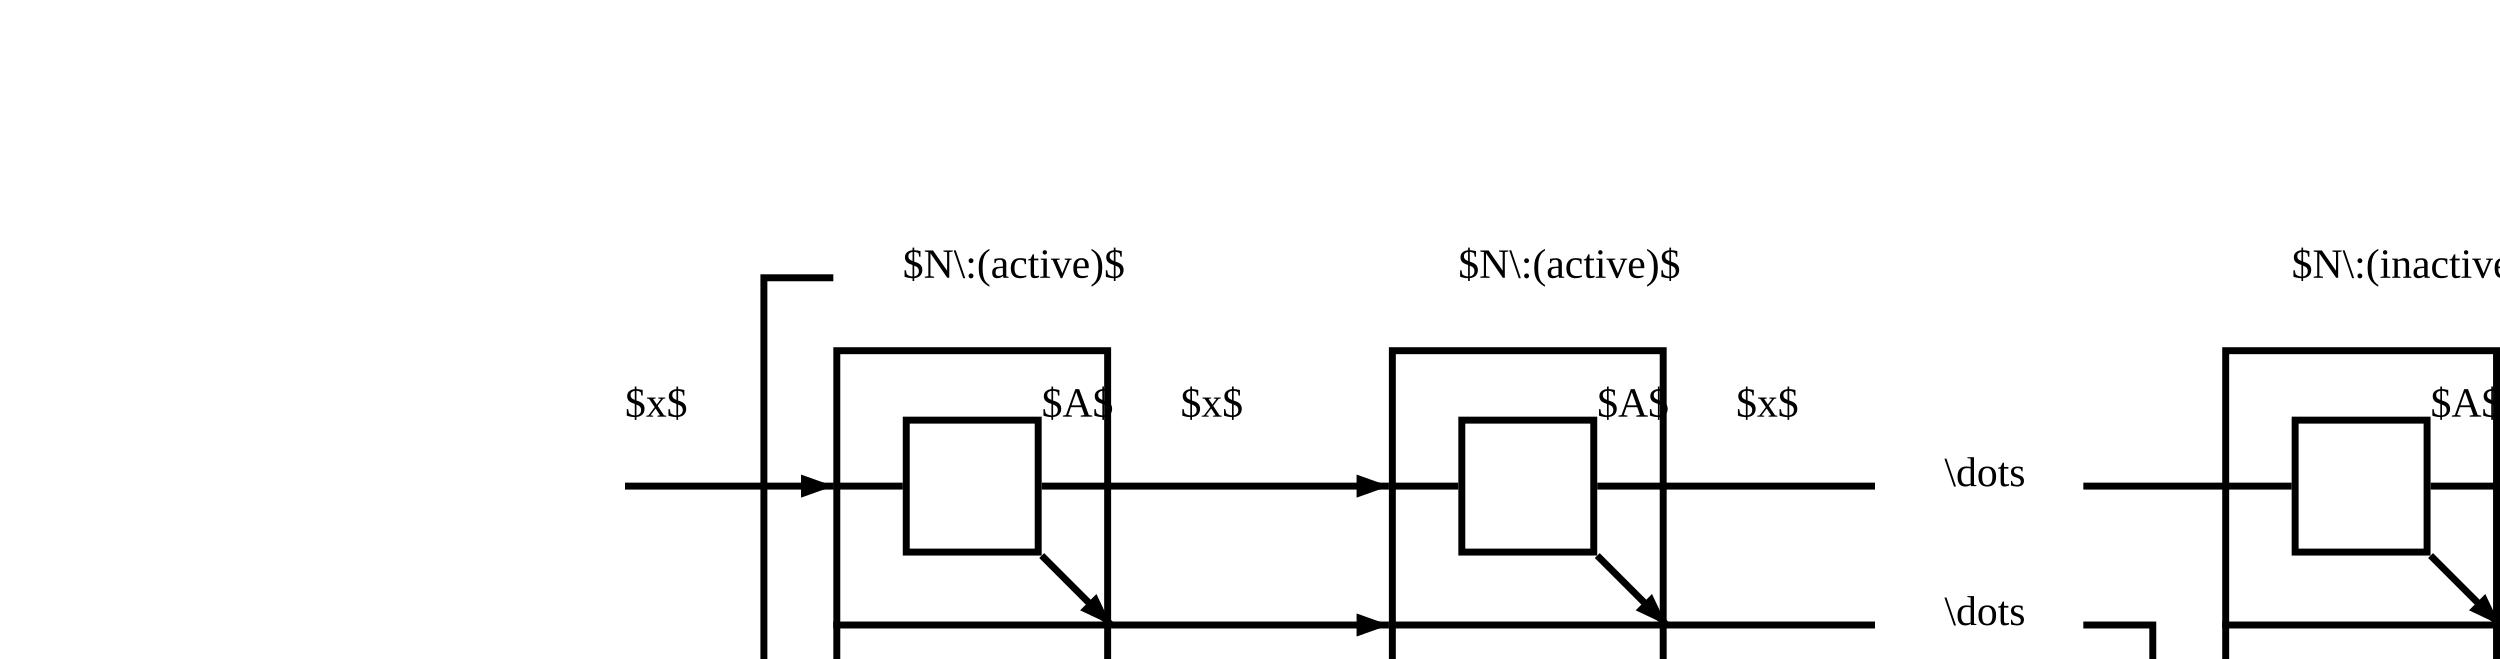
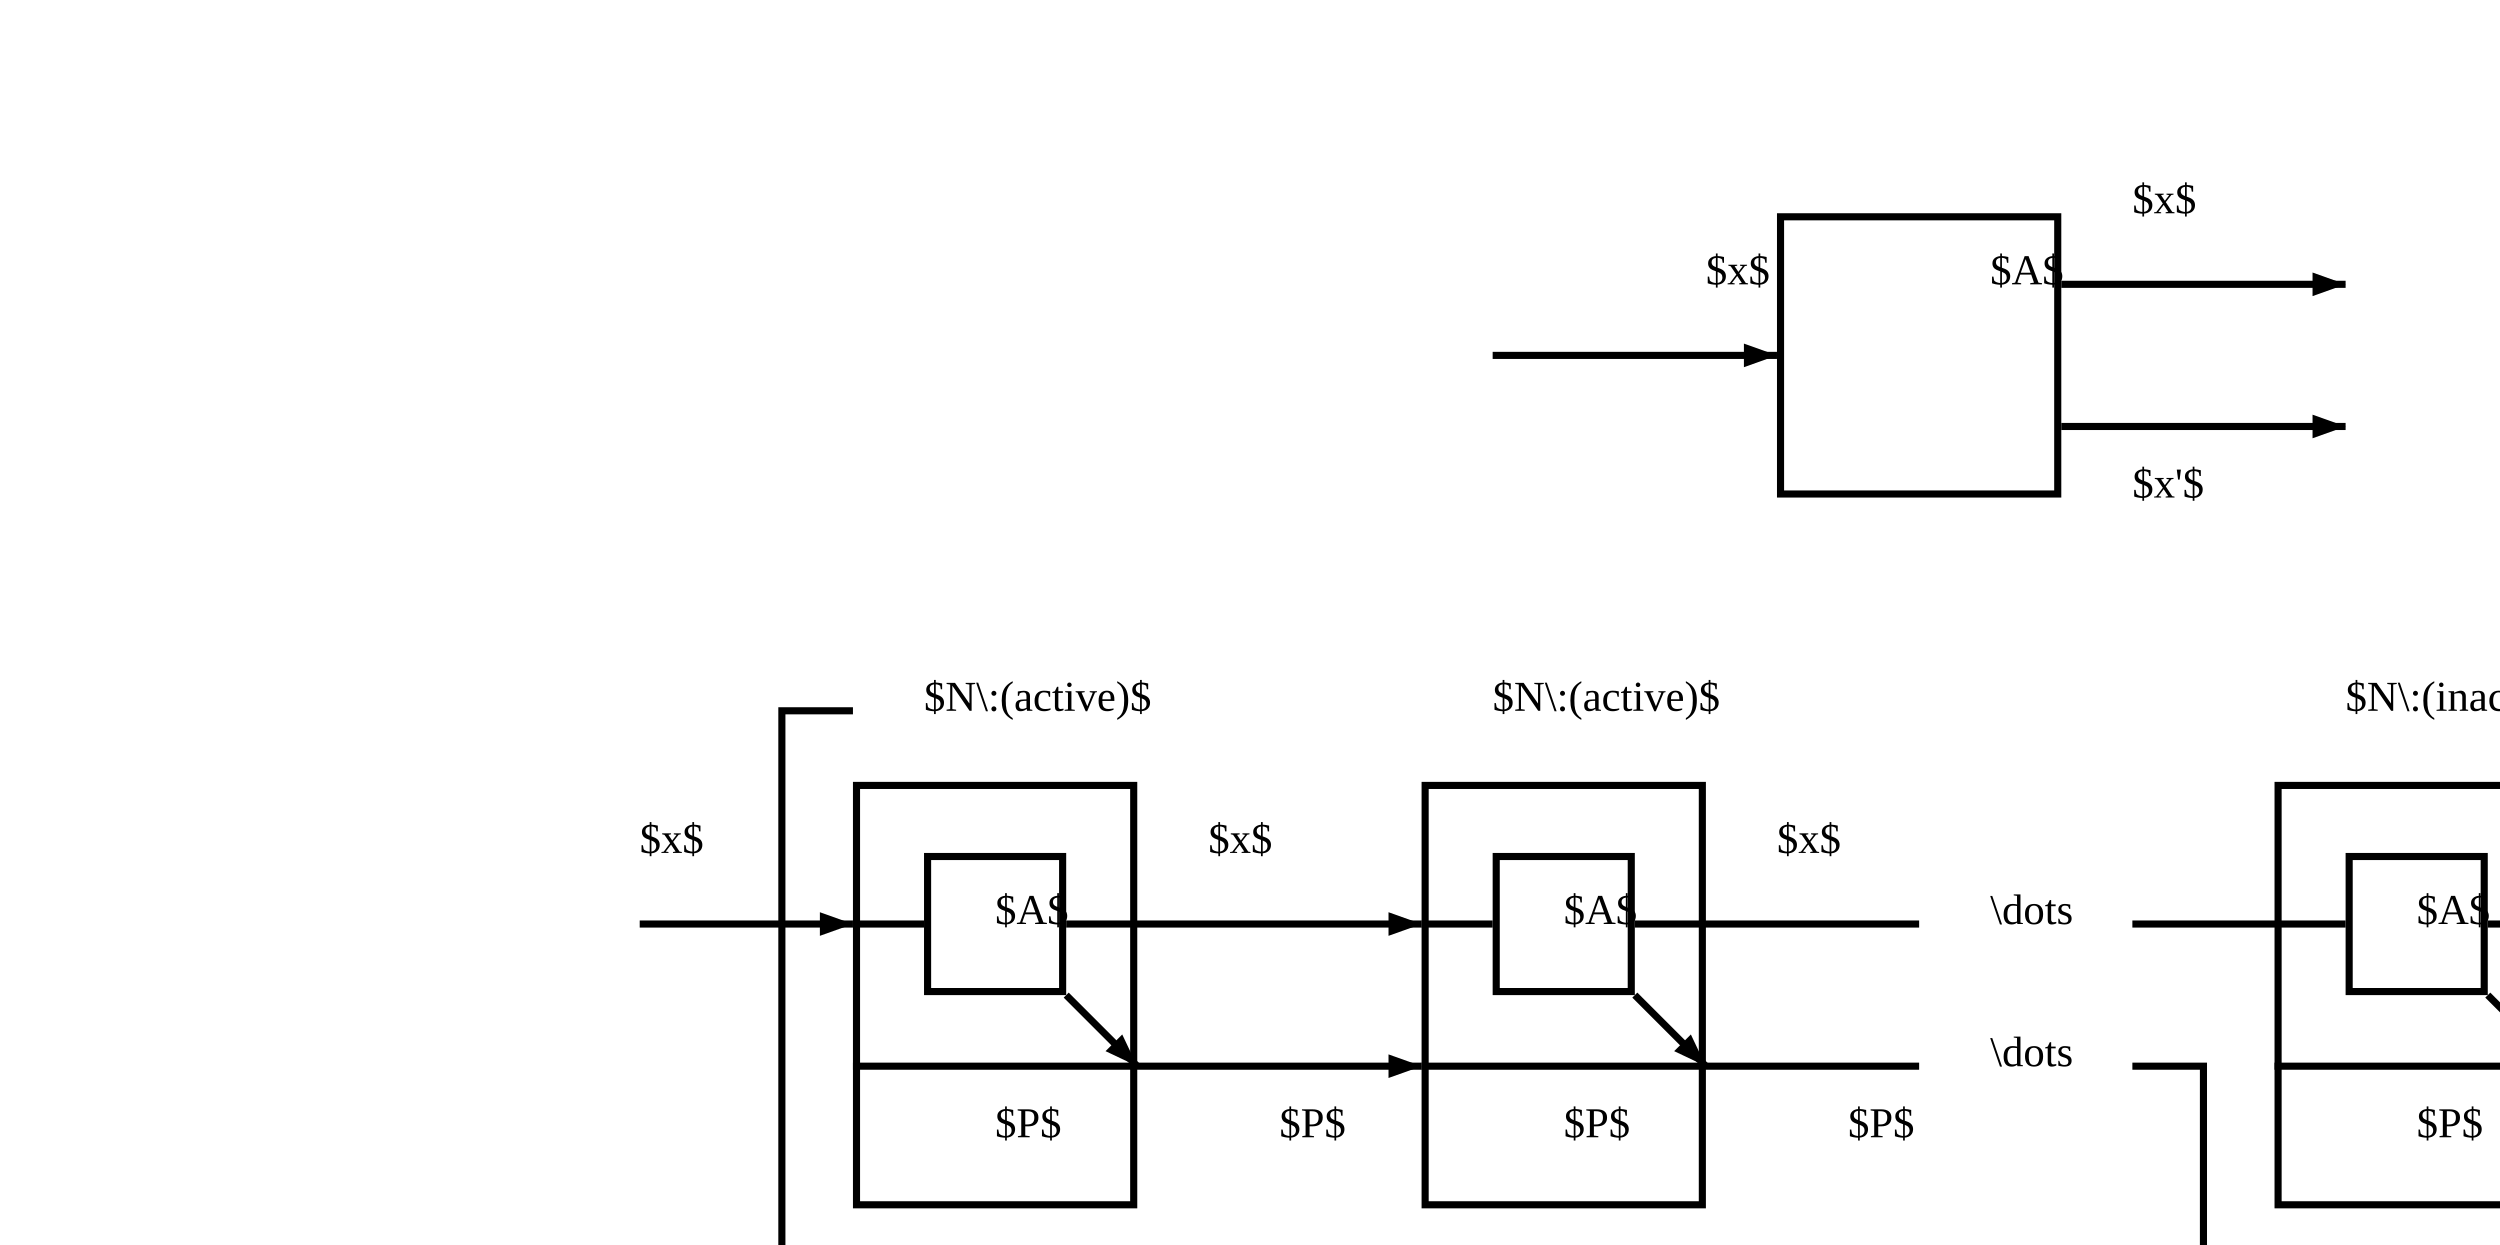
<svg xmlns="http://www.w3.org/2000/svg" xmlns:ns1="http://latexdraw.sourceforge.net/namespaces/latexdraw" version="1.1" baseProfile="full">
  <g>
-     <g ns1:type="rectangle" id="id43866210">
-       <rect x="241.0" y="101.0" width="78.0" height="118.0" ns1:borderPos="outer" stroke-width="2.0" stroke="black" fill="none" />
+     <g ns1:type="rectangle" id="id15762072">
+       <rect x="241.0" y="221.0" width="78.0" height="118.0" ns1:borderPos="outer" stroke-width="2.0" stroke="black" fill="none" />
    </g>
-     <g ns1:type="rectangle" id="id805924220">
-       <rect x="401.0" y="101.0" width="78.0" height="118.0" ns1:borderPos="outer" stroke-width="2.0" stroke="black" fill="none" />
+     <g ns1:type="rectangle" id="id187761652">
+       <rect x="401.0" y="221.0" width="78.0" height="118.0" ns1:borderPos="outer" stroke-width="2.0" stroke="black" fill="none" />
    </g>
-     <g ns1:type="rectangle" id="id903173406">
-       <rect x="641.0" y="101.0" width="78.0" height="118.0" ns1:borderPos="outer" stroke-width="2.0" stroke="black" fill="none" />
+     <g ns1:type="rectangle" id="id863689804">
+       <rect x="641.0" y="221.0" width="78.0" height="118.0" ns1:borderPos="outer" stroke-width="2.0" stroke="black" fill="none" />
    </g>
-     <g ns1:type="joinedLines" id="id1015245892">
-       <polyline points="240.0,180.0 400.0,180.0 " stroke-width="2.0" stroke="black" ns1:rotationAngle="0.0" marker-end="url(#arrow1-1015245892)" />
+     <g ns1:type="joinedLines" id="id987766834">
+       <polyline points="240.0,300.0 400.0,300.0 " stroke-width="2.0" stroke="black" ns1:rotationAngle="0.0" marker-end="url(#arrow1-987766834)" />
    </g>
-     <g ns1:type="joinedLines" id="id314371371">
-       <polyline points="400.0,180.0 540.0,180.0 " stroke-width="2.0" stroke="black" ns1:rotationAngle="0.0" />
+     <g ns1:type="joinedLines" id="id1171534058">
+       <polyline points="400.0,300.0 540.0,300.0 " stroke-width="2.0" stroke="black" ns1:rotationAngle="0.0" />
    </g>
-     <g ns1:type="text" id="id1844243733" fill="black" ns1:position="bl">
-       <text x="560.0" y="140.0">\dots</text>
+     <g ns1:type="text" id="id767821491" fill="black" ns1:position="bl">
+       <text x="560.0" y="260.0">\dots</text>
    </g>
-     <g ns1:type="text" id="id235205418" fill="black" ns1:position="bl">
-       <text x="560.0" y="180.0">\dots</text>
+     <g ns1:type="text" id="id1320547879" fill="black" ns1:position="bl">
+       <text x="560.0" y="300.0">\dots</text>
    </g>
-     <g ns1:type="joinedLines" id="id1631196980">
-       <polyline points="600.0,140.0 660.0,140.0 " stroke-width="2.0" stroke="black" ns1:rotationAngle="0.0" />
+     <g ns1:type="joinedLines" id="id204710608">
+       <polyline points="600.0,260.0 660.0,260.0 " stroke-width="2.0" stroke="black" ns1:rotationAngle="0.0" />
    </g>
-     <g ns1:type="joinedLines" id="id1904932325">
-       <polyline points="700.0,140.0 760.0,140.0 " stroke-width="2.0" stroke="black" ns1:rotationAngle="0.0" />
+     <g ns1:type="joinedLines" id="id1257915932">
+       <polyline points="700.0,260.0 760.0,260.0 " stroke-width="2.0" stroke="black" ns1:rotationAngle="0.0" />
    </g>
-     <g ns1:type="text" id="id940118204" fill="black" ns1:position="bl">
-       <text x="780.0" y="140.0">\dots</text>
+     <g ns1:type="text" id="id199985505" fill="black" ns1:position="bl">
+       <text x="780.0" y="260.0">\dots</text>
    </g>
-     <g ns1:type="joinedLines" id="id983411556">
-       <polyline points="240.0,80.0 220.0,80.0 220.0,260.0 240.0,260.0 " stroke-width="2.0" stroke="black" fill="none" ns1:rotationAngle="0.0" />
+     <g ns1:type="joinedLines" id="id344474980">
+       <polyline points="240.0,200.0 220.0,200.0 220.0,380.0 240.0,380.0 " stroke-width="2.0" stroke="black" fill="none" ns1:rotationAngle="0.0" />
    </g>
-     <g ns1:type="joinedLines" id="id267101966">
-       <polyline points="180.0,140.0 240.0,140.0 " stroke-width="2.0" stroke="black" ns1:rotationAngle="0.0" marker-end="url(#arrow1-267101966)" />
+     <g ns1:type="joinedLines" id="id2018337048">
+       <polyline points="180.0,260.0 240.0,260.0 " stroke-width="2.0" stroke="black" ns1:rotationAngle="0.0" marker-end="url(#arrow1-2018337048)" />
    </g>
-     <g ns1:type="joinedLines" id="id747202029">
-       <polyline points="840.0,80.0 860.0,80.0 860.0,260.0 840.0,260.0 " stroke-width="2.0" stroke="black" fill="none" ns1:rotationAngle="0.0" />
+     <g ns1:type="joinedLines" id="id45800575">
+       <polyline points="820.0,200.0 840.0,200.0 840.0,380.0 820.0,380.0 " stroke-width="2.0" stroke="black" fill="none" ns1:rotationAngle="0.0" />
    </g>
-     <g ns1:type="joinedLines" id="id1210269710">
-       <polyline points="860.0,140.0 900.0,140.0 " stroke-width="2.0" stroke="black" ns1:rotationAngle="0.0" />
+     <g ns1:type="joinedLines" id="id711214793">
+       <polyline points="840.0,260.0 880.0,260.0 " stroke-width="2.0" stroke="black" ns1:rotationAngle="0.0" />
    </g>
-     <g ns1:type="joinedLines" id="id1666973014">
-       <polyline points="640.0,180.0 760.0,180.0 " stroke-width="2.0" stroke="black" ns1:rotationAngle="0.0" />
+     <g ns1:type="joinedLines" id="id1644800317">
+       <polyline points="640.0,300.0 760.0,300.0 " stroke-width="2.0" stroke="black" ns1:rotationAngle="0.0" />
    </g>
-     <g ns1:type="text" id="id1512964253" fill="black" ns1:position="bl">
-       <text x="260.0" y="80.0">$N\:(active)$</text>
+     <g ns1:type="text" id="id1016356310" fill="black" ns1:position="bl">
+       <text x="260.0" y="200.0">$N\:(active)$</text>
    </g>
-     <g ns1:type="text" id="id627334416" fill="black" ns1:position="bl">
-       <text x="420.0" y="80.0">$N\:(active)$</text>
+     <g ns1:type="text" id="id2110439970" fill="black" ns1:position="bl">
+       <text x="420.0" y="200.0">$N\:(active)$</text>
    </g>
-     <g ns1:type="text" id="id2093107655" fill="black" ns1:position="bl">
-       <text x="660.0" y="80.0">$N\:(inactive)$</text>
+     <g ns1:type="text" id="id1423202095" fill="black" ns1:position="bl">
+       <text x="660.0" y="200.0">$N\:(inactive)$</text>
    </g>
-     <g ns1:type="text" id="id1087088763" fill="black" ns1:position="bl">
-       <text x="180.0" y="120.0">$x$</text>
+     <g ns1:type="text" id="id1410940470" fill="black" ns1:position="bl">
+       <text x="180.0" y="240.0">$x$</text>
    </g>
-     <g ns1:type="text" id="id644685041" fill="black" ns1:position="bl">
-       <text x="880.0" y="120.0">$x$</text>
+     <g ns1:type="text" id="id1343206794" fill="black" ns1:position="bl">
+       <text x="860.0" y="240.0">$x$</text>
    </g>
-     <g ns1:type="text" id="id1792487560" fill="black" ns1:position="bl">
-       <text x="340.0" y="120.0">$x$</text>
+     <g ns1:type="text" id="id1506746556" fill="black" ns1:position="bl">
+       <text x="340.0" y="240.0">$x$</text>
    </g>
-     <g ns1:type="text" id="id190872239" fill="black" ns1:position="bl">
-       <text x="340.0" y="200.0">$x'$</text>
+     <g ns1:type="text" id="id576756921" fill="black" ns1:position="bl">
+       <text x="500.0" y="240.0">$x$</text>
    </g>
-     <g ns1:type="text" id="id2138917611" fill="black" ns1:position="bl">
-       <text x="500.0" y="200.0">$x'$</text>
+     <g ns1:type="rectangle" id="id1959872336">
+       <rect x="261.0" y="241.0" width="38.0" height="38.0" ns1:borderPos="outer" stroke-width="2.0" stroke="black" fill="none" />
    </g>
-     <g ns1:type="text" id="id850781852" fill="black" ns1:position="bl">
-       <text x="500.0" y="120.0">$x$</text>
+     <g ns1:type="joinedLines" id="id258600680">
+       <polyline points="240.0,260.0 260.0,260.0 " stroke-width="2.0" stroke="black" ns1:rotationAngle="0.0" />
    </g>
-     <g ns1:type="rectangle" id="id10420601">
-       <rect x="261.0" y="121.0" width="38.0" height="38.0" ns1:borderPos="outer" stroke-width="2.0" stroke="black" fill="none" />
+     <g ns1:type="joinedLines" id="id986808953">
+       <polyline points="300.0,280.0 300.0,280.0 320.0,300.0 " stroke-width="2.0" stroke="black" fill="none" ns1:rotationAngle="0.0" marker-end="url(#arrow1-986808953)" />
    </g>
-     <g ns1:type="joinedLines" id="id402809210">
-       <polyline points="240.0,140.0 260.0,140.0 " stroke-width="2.0" stroke="black" ns1:rotationAngle="0.0" />
+     <g ns1:type="joinedLines" id="id2142101395">
+       <polyline points="460.0,260.0 540.0,260.0 " stroke-width="2.0" stroke="black" ns1:rotationAngle="0.0" />
    </g>
-     <g ns1:type="joinedLines" id="id1508443786">
-       <polyline points="300.0,160.0 300.0,160.0 320.0,180.0 " stroke-width="2.0" stroke="black" fill="none" ns1:rotationAngle="0.0" marker-end="url(#arrow1-1508443786)" />
+     <g ns1:type="rectangle" id="id1023685842">
+       <rect x="421.0" y="241.0" width="38.0" height="38.0" ns1:borderPos="outer" stroke-width="2.0" stroke="black" fill="none" />
    </g>
-     <g ns1:type="joinedLines" id="id2133517358">
-       <polyline points="460.0,140.0 540.0,140.0 " stroke-width="2.0" stroke="black" ns1:rotationAngle="0.0" />
+     <g ns1:type="rectangle" id="id880800621">
+       <rect x="661.0" y="241.0" width="38.0" height="38.0" ns1:borderPos="outer" stroke-width="2.0" stroke="black" fill="none" />
    </g>
-     <g ns1:type="rectangle" id="id1674799913">
-       <rect x="421.0" y="121.0" width="38.0" height="38.0" ns1:borderPos="outer" stroke-width="2.0" stroke="black" fill="none" />
+     <g ns1:type="text" id="id43573194" fill="black" ns1:position="bl">
+       <text x="280.0" y="260.0">$A$</text>
    </g>
-     <g ns1:type="rectangle" id="id297184365">
-       <rect x="661.0" y="121.0" width="38.0" height="38.0" ns1:borderPos="outer" stroke-width="2.0" stroke="black" fill="none" />
+     <g ns1:type="joinedLines" id="id42747931">
+       <polyline points="460.0,280.0 480.0,300.0 " stroke-width="2.0" stroke="black" ns1:rotationAngle="0.0" marker-end="url(#arrow1-42747931)" />
    </g>
-     <g ns1:type="text" id="id993211848" fill="black" ns1:position="bl">
-       <text x="300.0" y="120.0">$A$</text>
+     <g ns1:type="text" id="id378872055" fill="black" ns1:position="bl">
+       <text x="440.0" y="260.0">$A$</text>
    </g>
-     <g ns1:type="joinedLines" id="id1652804121">
-       <polyline points="460.0,160.0 480.0,180.0 " stroke-width="2.0" stroke="black" ns1:rotationAngle="0.0" marker-end="url(#arrow1-1652804121)" />
+     <g ns1:type="joinedLines" id="id413615030">
+       <polyline points="700.0,280.0 720.0,300.0 " stroke-width="2.0" stroke="black" ns1:rotationAngle="0.0" marker-end="url(#arrow1-413615030)" />
    </g>
-     <g ns1:type="text" id="id686086731" fill="black" ns1:position="bl">
-       <text x="460.0" y="120.0">$A$</text>
+     <g ns1:type="text" id="id16875644" fill="black" ns1:position="bl">
+       <text x="680.0" y="260.0">$A$</text>
    </g>
-     <g ns1:type="joinedLines" id="id323110479">
-       <polyline points="700.0,160.0 720.0,180.0 " stroke-width="2.0" stroke="black" ns1:rotationAngle="0.0" marker-end="url(#arrow1-323110479)" />
+     <g ns1:type="joinedLines" id="id161107304">
+       <polyline points="400.0,260.0 420.0,260.0 " stroke-width="2.0" stroke="black" ns1:rotationAngle="0.0" />
    </g>
-     <g ns1:type="text" id="id1866000900" fill="black" ns1:position="bl">
-       <text x="700.0" y="120.0">$A$</text>
+     <g ns1:type="text" id="id744947400" fill="black" ns1:position="bl">
+       <text x="780.0" y="300.0">\dots</text>
    </g>
-     <g ns1:type="joinedLines" id="id2137624866">
-       <polyline points="400.0,140.0 420.0,140.0 " stroke-width="2.0" stroke="black" ns1:rotationAngle="0.0" />
+     <g ns1:type="joinedLines" id="id501289790">
+       <polyline points="600.0,300.0 620.0,300.0 620.0,360.0 820.0,360.0 820.0,260.0 840.0,260.0 " stroke-width="2.0" stroke="black" fill="none" ns1:rotationAngle="0.0" marker-end="url(#arrow1-501289790)" />
    </g>
-     <g ns1:type="text" id="id745227045" fill="black" ns1:position="bl">
-       <text x="780.0" y="180.0">\dots</text>
+     <g ns1:type="joinedLines" id="id419515860">
+       <polyline points="300.0,260.0 400.0,260.0 " stroke-width="2.0" stroke="black" ns1:rotationAngle="0.0" marker-end="url(#arrow1-419515860)" />
    </g>
-     <g ns1:type="joinedLines" id="id135255069">
-       <polyline points="600.0,180.0 620.0,180.0 620.0,240.0 820.0,240.0 820.0,140.0 860.0,140.0 " stroke-width="2.0" stroke="black" fill="none" ns1:rotationAngle="0.0" marker-end="url(#arrow1-135255069)" />
+     <g ns1:type="text" id="id1205224628" fill="black" ns1:position="bl">
+       <text x="280.0" y="320.0">$P$</text>
    </g>
-     <g ns1:type="joinedLines" id="id1900793956">
-       <polyline points="300.0,140.0 400.0,140.0 " stroke-width="2.0" stroke="black" ns1:rotationAngle="0.0" marker-end="url(#arrow1-1900793956)" />
+     <g ns1:type="text" id="id1681029465" fill="black" ns1:position="bl">
+       <text x="440.0" y="320.0">$P$</text>
    </g>
-     <g ns1:type="text" id="id1139405133" fill="black" ns1:position="bl">
-       <text x="280.0" y="200.0">$P$</text>
+     <g ns1:type="text" id="id1352034426" fill="black" ns1:position="bl">
+       <text x="680.0" y="320.0">$P$</text>
    </g>
-     <g ns1:type="text" id="id310856483" fill="black" ns1:position="bl">
-       <text x="440.0" y="200.0">$P$</text>
+     <g ns1:type="rectangle" id="id1118128875">
+       <rect x="501.0" y="61.0" width="78.0" height="78.0" ns1:borderPos="outer" stroke-width="2.0" stroke="black" fill="none" />
    </g>
-     <g ns1:type="text" id="id683922868" fill="black" ns1:position="bl">
-       <text x="680.0" y="200.0">$P$</text>
+     <g ns1:type="joinedLines" id="id164297122">
+       <polyline points="420.0,100.0 500.0,100.0 " stroke-width="2.0" stroke="black" ns1:rotationAngle="0.0" marker-end="url(#arrow1-164297122)" />
+     </g>
+     <g ns1:type="joinedLines" id="id56195218">
+       <polyline points="580.0,80.0 660.0,80.0 " stroke-width="2.0" stroke="black" ns1:rotationAngle="0.0" marker-end="url(#arrow1-56195218)" />
+     </g>
+     <g ns1:type="joinedLines" id="id1460166564">
+       <polyline points="580.0,120.0 660.0,120.0 " stroke-width="2.0" stroke="black" ns1:rotationAngle="0.0" marker-end="url(#arrow1-1460166564)" />
+     </g>
+     <g ns1:type="text" id="id106589503" fill="black" ns1:position="bl">
+       <text x="480.0" y="80.0">$x$</text>
+     </g>
+     <g ns1:type="text" id="id996216338" fill="black" ns1:position="bl">
+       <text x="600.0" y="60.0">$x$</text>
+     </g>
+     <g ns1:type="text" id="id1315558991" fill="black" ns1:position="bl">
+       <text x="600.0" y="140.0">$x'$</text>
+     </g>
+     <g ns1:type="text" id="id1821056566" fill="black" ns1:position="bl">
+       <text x="560.0" y="80.0">$A$</text>
+     </g>
+     <g ns1:type="text" id="id506727830" fill="black" ns1:position="bl">
+       <text x="740.0" y="240.0">$x$</text>
+     </g>
+     <g ns1:type="text" id="id2037503191" fill="black" ns1:position="bl">
+       <text x="360.0" y="320.0">$P$</text>
+     </g>
+     <g ns1:type="text" id="id169185598" fill="black" ns1:position="bl">
+       <text x="520.0" y="320.0">$P$</text>
+     </g>
+     <g ns1:type="text" id="id452845298" fill="black" ns1:position="bl">
+       <text x="840.0" y="400.0">$A^{*}$</text>
    </g>
  </g>
  <defs>
-     <marker overflow="visible" orient="auto" id="arrow1-1015245892">
+     <marker overflow="visible" orient="auto" id="arrow1-987766834">
      <path d="M 0.0 0.0 L -4.652 1.661 L -4.652 0.0 L -4.652 -1.661 z " ns1:arrSizeNum="2.0" fill="black" />
    </marker>
-     <marker overflow="visible" orient="auto" id="arrow1-267101966">
+     <marker overflow="visible" orient="auto" id="arrow1-2018337048">
      <path d="M 0.0 0.0 L -4.652 1.661 L -4.652 0.0 L -4.652 -1.661 z " ns1:arrSizeNum="2.0" fill="black" />
    </marker>
-     <marker overflow="visible" orient="auto" id="arrow1-1508443786">
+     <marker overflow="visible" orient="auto" id="arrow1-986808953">
      <path d="M 0.0 0.0 L -4.652 1.661 L -4.652 0.0 L -4.652 -1.661 z " ns1:arrSizeNum="2.0" fill="black" />
    </marker>
-     <marker overflow="visible" orient="auto" id="arrow1-1652804121">
+     <marker overflow="visible" orient="auto" id="arrow1-42747931">
      <path d="M 0.0 0.0 L -4.652 1.661 L -4.652 0.0 L -4.652 -1.661 z " ns1:arrSizeNum="2.0" fill="black" />
    </marker>
-     <marker overflow="visible" orient="auto" id="arrow1-323110479">
+     <marker overflow="visible" orient="auto" id="arrow1-413615030">
      <path d="M 0.0 0.0 L -4.652 1.661 L -4.652 0.0 L -4.652 -1.661 z " ns1:arrSizeNum="2.0" fill="black" />
    </marker>
-     <marker overflow="visible" orient="auto" id="arrow1-135255069">
+     <marker overflow="visible" orient="auto" id="arrow1-501289790">
      <path d="M 0.0 0.0 L -4.652 1.661 L -4.652 0.0 L -4.652 -1.661 z " ns1:arrSizeNum="2.0" fill="black" />
    </marker>
-     <marker overflow="visible" orient="auto" id="arrow1-1900793956">
+     <marker overflow="visible" orient="auto" id="arrow1-419515860">
+       <path d="M 0.0 0.0 L -4.652 1.661 L -4.652 0.0 L -4.652 -1.661 z " ns1:arrSizeNum="2.0" fill="black" />
+     </marker>
+     <marker overflow="visible" orient="auto" id="arrow1-164297122">
+       <path d="M 0.0 0.0 L -4.652 1.661 L -4.652 0.0 L -4.652 -1.661 z " ns1:arrSizeNum="2.0" fill="black" />
+     </marker>
+     <marker overflow="visible" orient="auto" id="arrow1-56195218">
+       <path d="M 0.0 0.0 L -4.652 1.661 L -4.652 0.0 L -4.652 -1.661 z " ns1:arrSizeNum="2.0" fill="black" />
+     </marker>
+     <marker overflow="visible" orient="auto" id="arrow1-1460166564">
      <path d="M 0.0 0.0 L -4.652 1.661 L -4.652 0.0 L -4.652 -1.661 z " ns1:arrSizeNum="2.0" fill="black" />
    </marker>
  </defs>
</svg>
